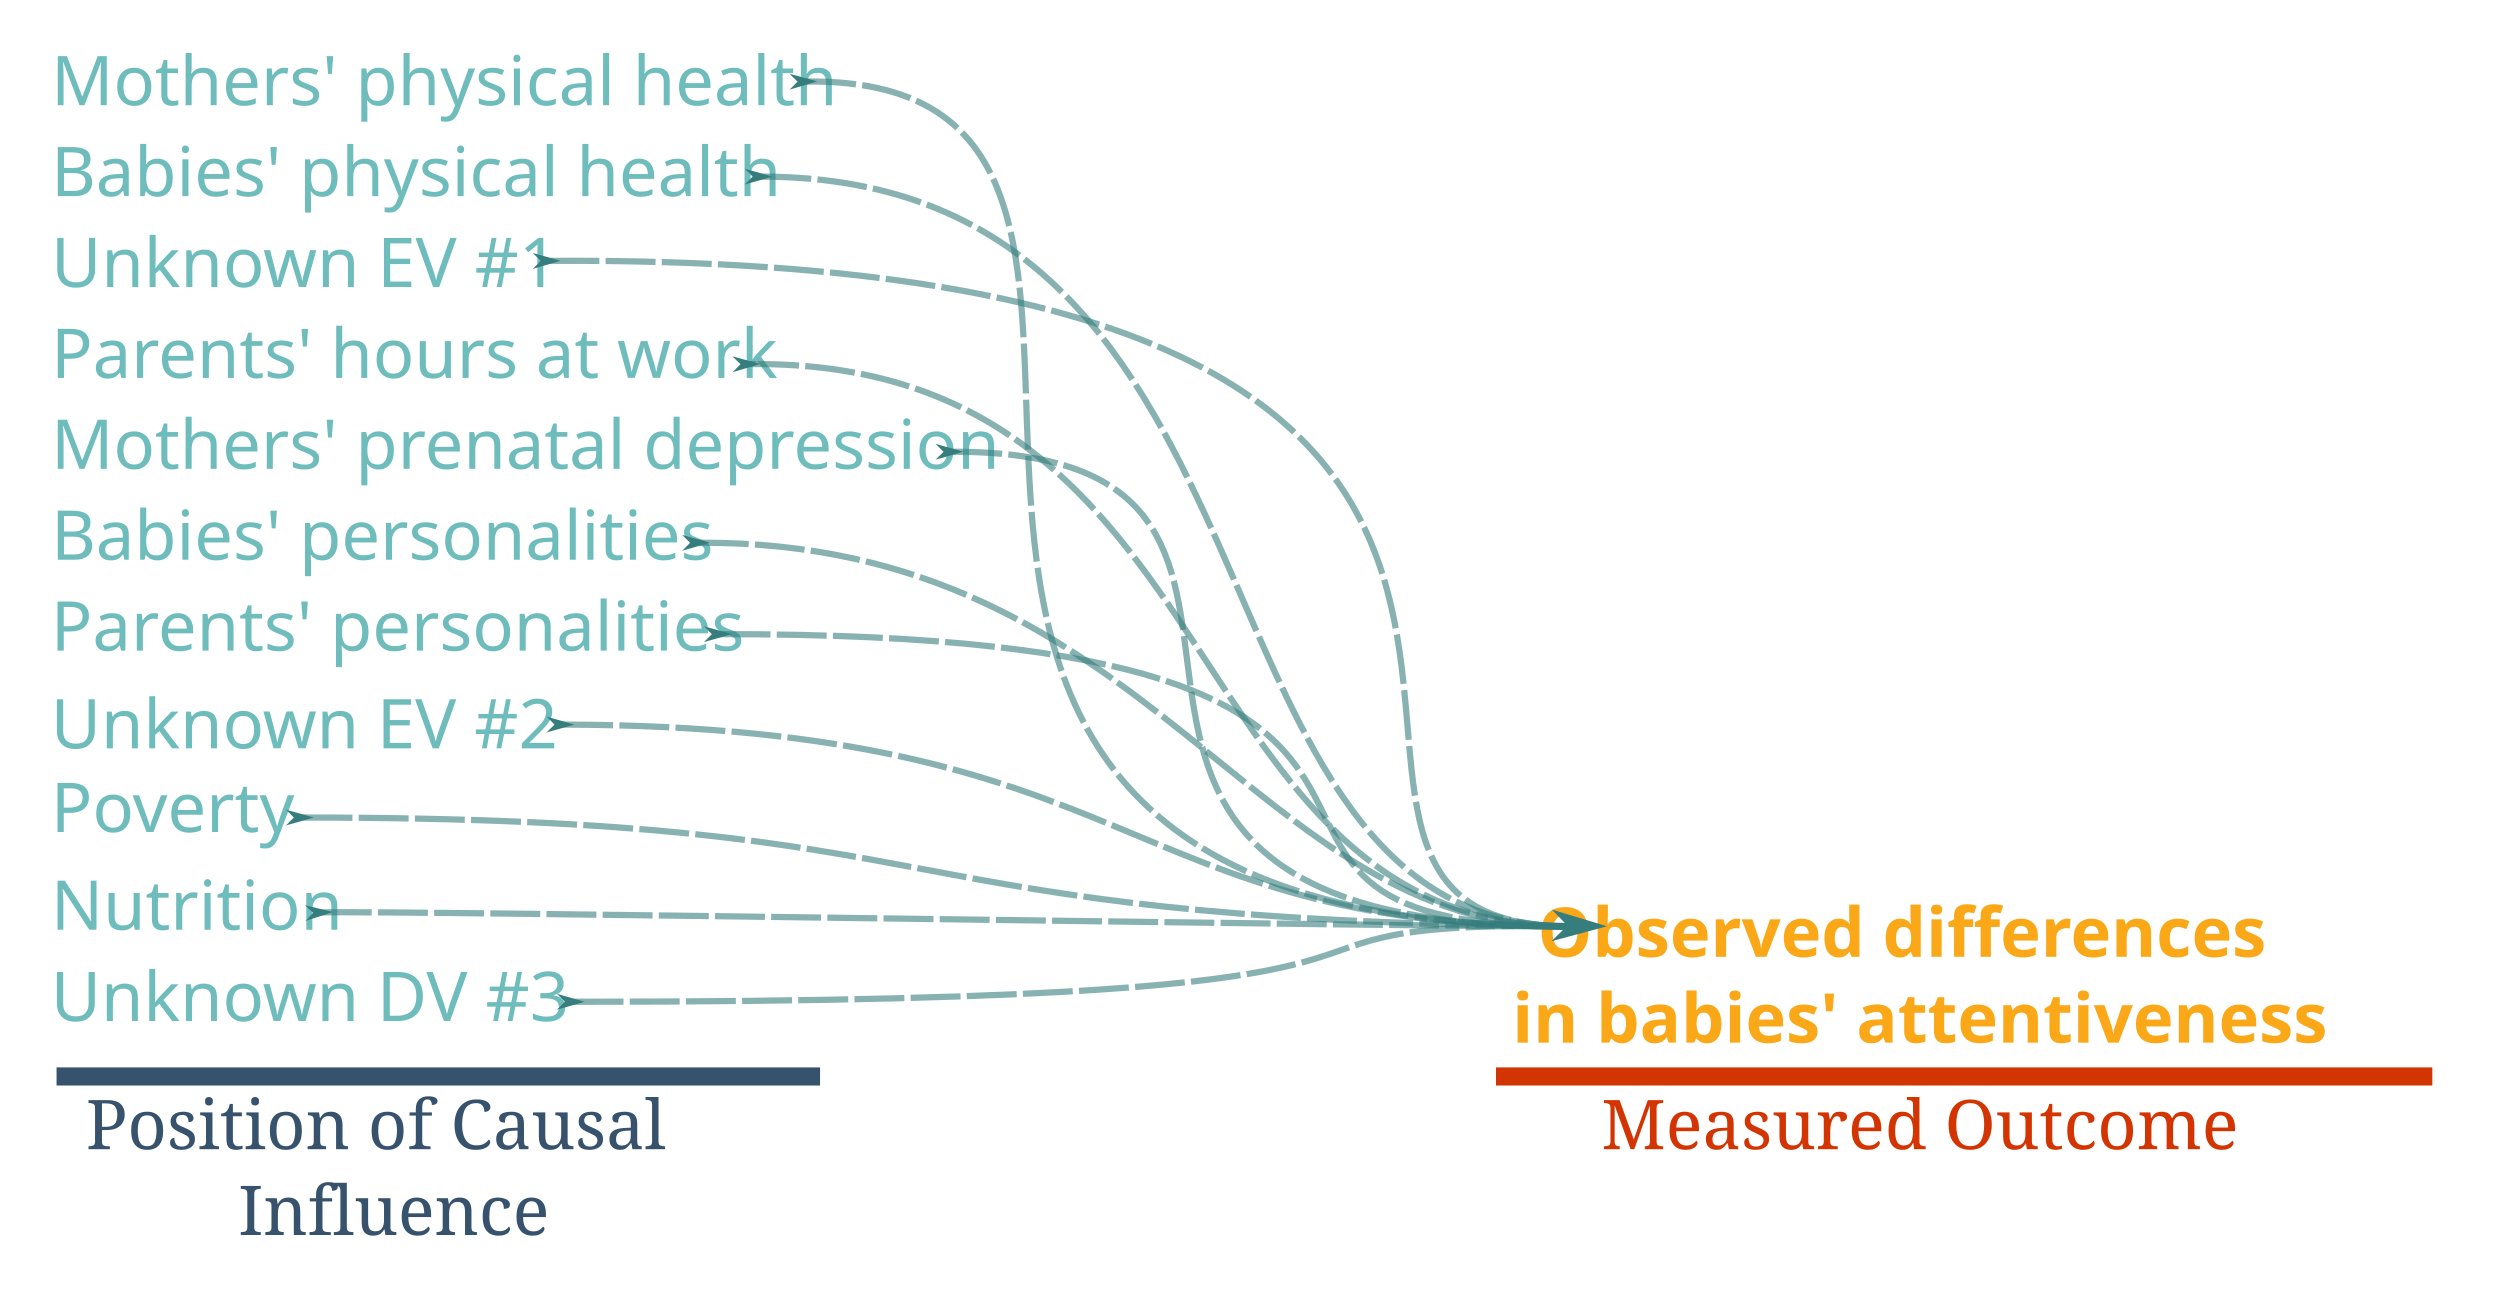
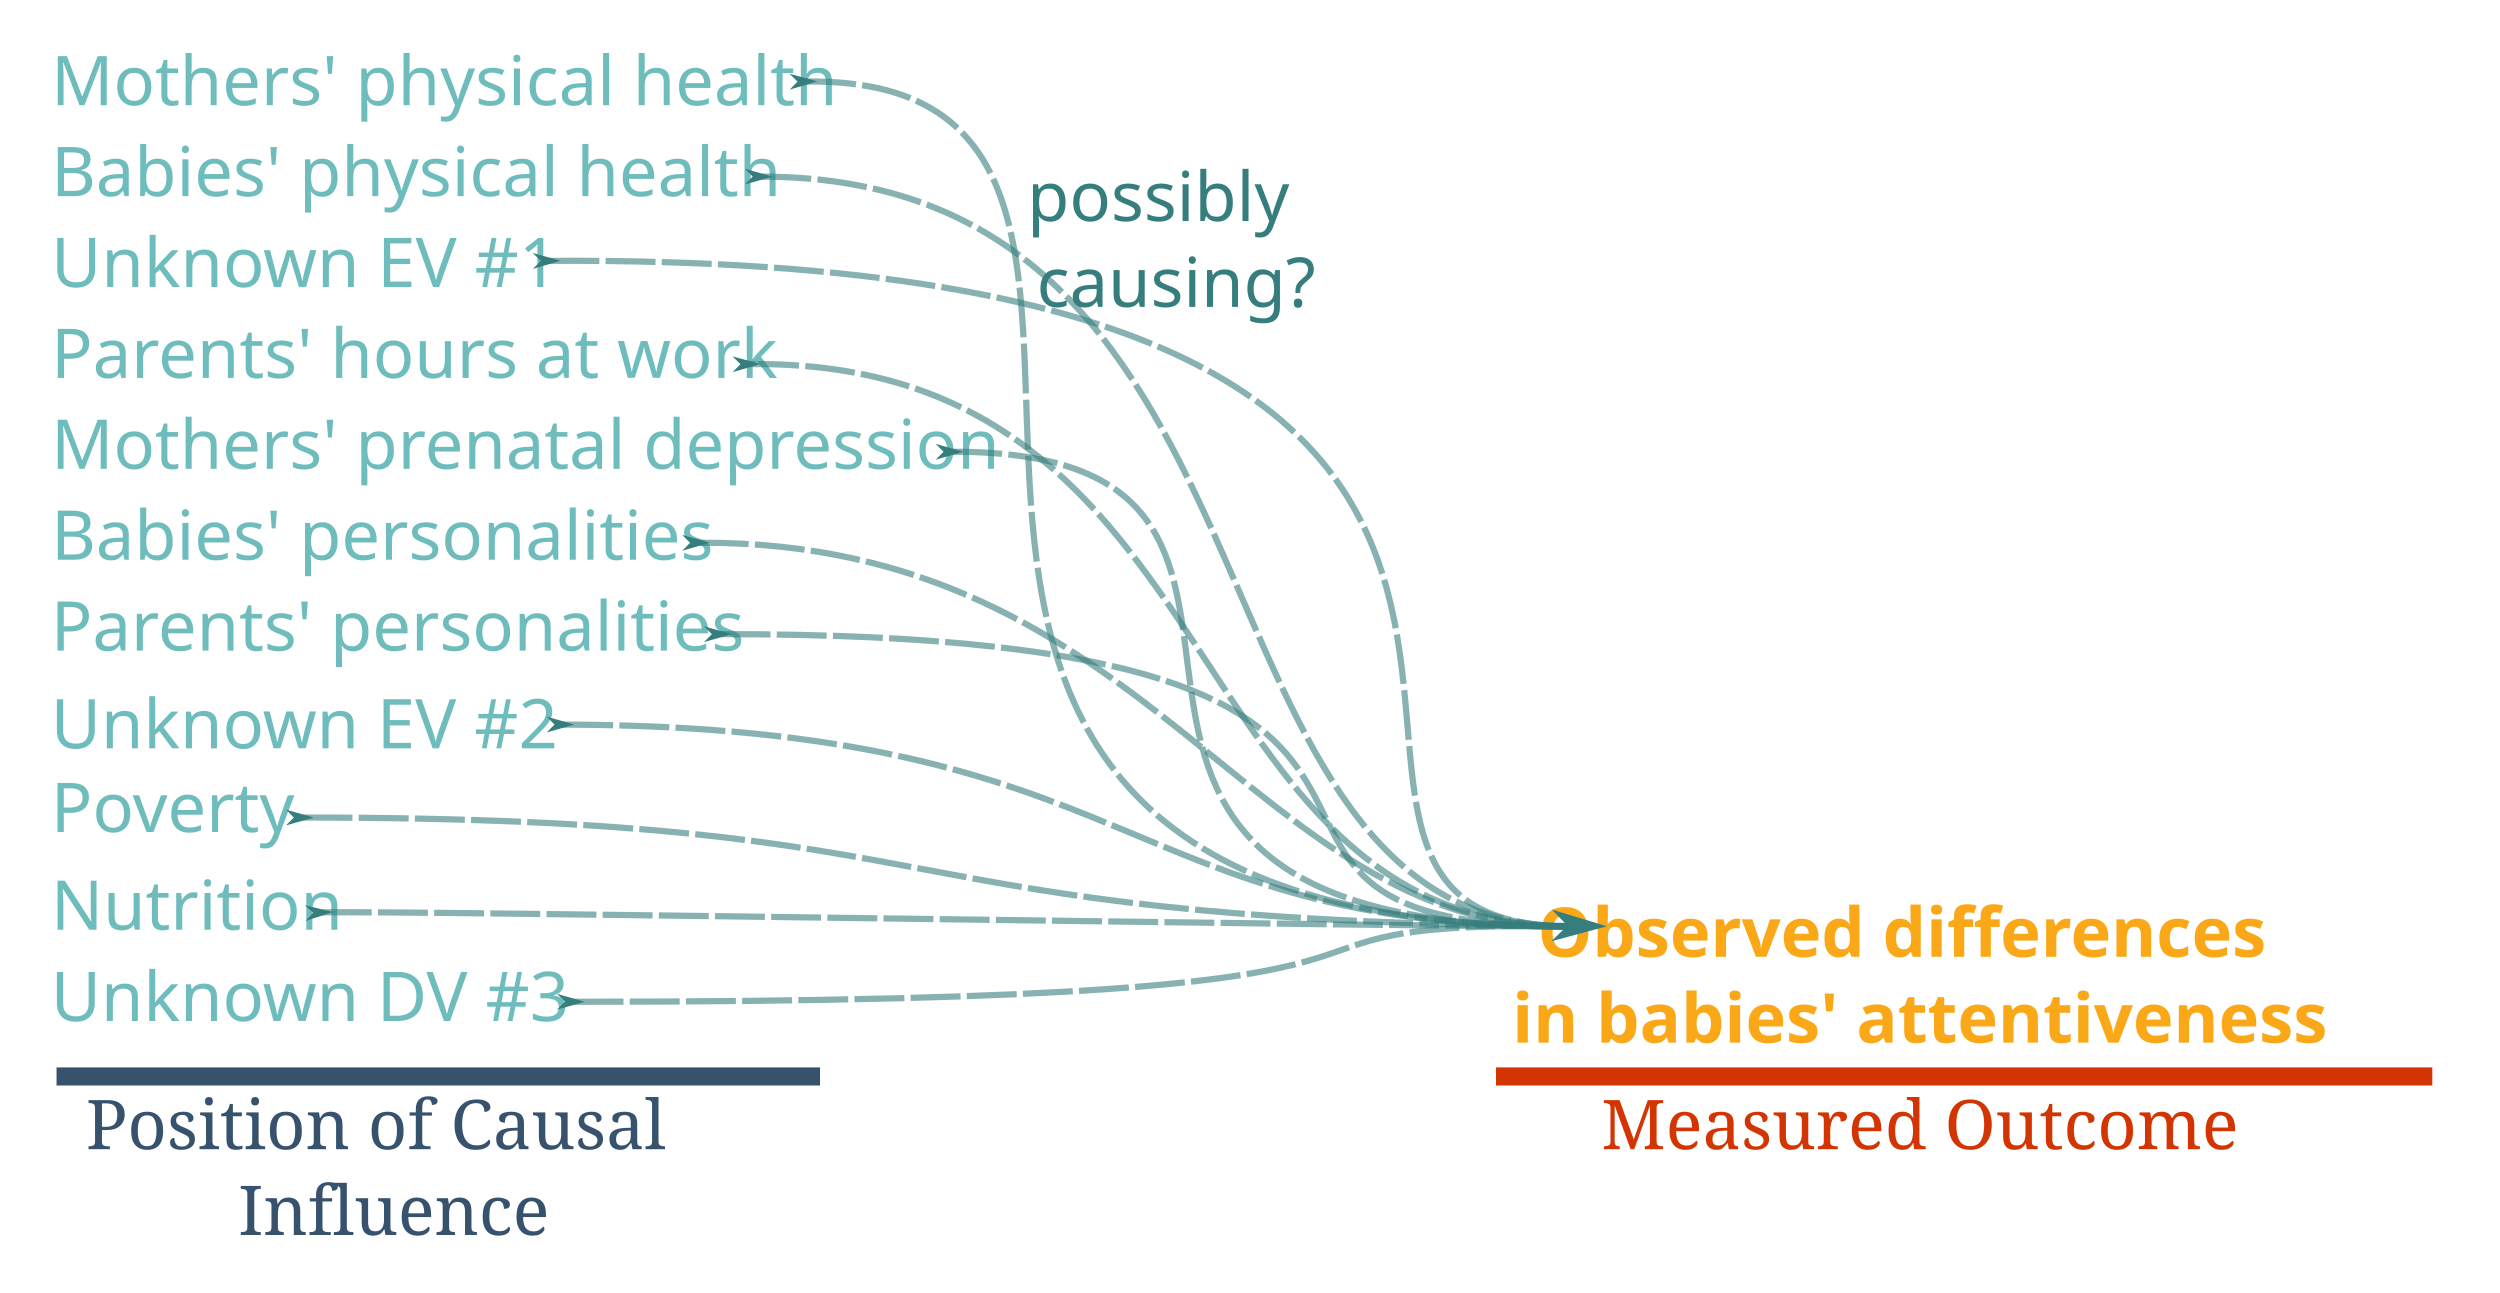
<svg xmlns="http://www.w3.org/2000/svg" xmlns:ns2="http://www.openswatchbook.org/uri/2009/osb" xmlns:xlink="http://www.w3.org/1999/xlink" width="400.5" height="207" id="svg2" version="1.1">
  <defs id="defs4">
    <marker orient="auto" refY="0" refX="0" id="Tail" style="overflow:visible">
      <g id="g5530" transform="scale(-1.2,-1.2)">
        <path id="path5532" d="M -3.805,-3.959 0.544,0" style="fill:none;stroke:#000000;stroke-width:0.8;stroke-linecap:round" />
        <path id="path5534" d="M -1.287,-3.959 3.062,0" style="fill:none;stroke:#000000;stroke-width:0.8;stroke-linecap:round" />
        <path id="path5536" d="M 1.305,-3.959 5.654,0" style="fill:none;stroke:#000000;stroke-width:0.8;stroke-linecap:round" />
        <path id="path5538" d="M -3.805,4.178 0.544,0.22" style="fill:none;stroke:#000000;stroke-width:0.8;stroke-linecap:round" />
        <path id="path5540" d="M -1.287,4.178 3.062,0.22" style="fill:none;stroke:#000000;stroke-width:0.8;stroke-linecap:round" />
        <path id="path5542" d="M 1.305,4.178 5.654,0.22" style="fill:none;stroke:#000000;stroke-width:0.8;stroke-linecap:round" />
      </g>
    </marker>
    <linearGradient id="linearGradient4014">
      <stop id="stop4016" offset="0" style="stop-color:#37526d;stop-opacity:1;" />
      <stop id="stop4018" offset="1" style="stop-color:#37526d;stop-opacity:0.255;" />
    </linearGradient>
    <linearGradient id="linearGradient7324">
      <stop id="stop7326" offset="0" style="stop-color:#fbc063;stop-opacity:1;" />
      <stop id="stop7328" offset="1" style="stop-color:#fbc063;stop-opacity:0;" />
    </linearGradient>
    <marker orient="auto" refY="0" refX="0" id="Arrow1Sstart" style="overflow:visible">
      <path id="path4560" d="M 0,0 5,-5 -12.5,0 5,5 0,0 z" style="fill-rule:evenodd;stroke:#000000;stroke-width:1pt" transform="matrix(0.2,0,0,0.2,1.2,0)" />
    </marker>
    <marker orient="auto" refY="0" refX="0" id="Arrow1Send" style="overflow:visible">
      <path id="path4563" d="M 0,0 5,-5 -12.5,0 5,5 0,0 z" style="fill-rule:evenodd;stroke:#000000;stroke-width:1pt" transform="matrix(-0.2,0,0,-0.2,-1.2,0)" />
    </marker>
    <marker orient="auto" refY="0" refX="0" id="Arrow1Mend" style="overflow:visible">
      <path id="path4557" d="M 0,0 5,-5 -12.5,0 5,5 0,0 z" style="fill-rule:evenodd;stroke:#000000;stroke-width:1pt" transform="matrix(-0.4,0,0,-0.4,-4,0)" />
    </marker>
    <marker orient="auto" refY="0" refX="0" id="Arrow1Mstart" style="overflow:visible">
      <path id="path4554" d="M 0,0 5,-5 -12.5,0 5,5 0,0 z" style="fill-rule:evenodd;stroke:#000000;stroke-width:1pt" transform="matrix(0.4,0,0,0.4,4,0)" />
    </marker>
    <marker orient="auto" refY="0" refX="0" id="Arrow1Lstart" style="overflow:visible">
      <path id="path4548" d="M 0,0 5,-5 -12.5,0 5,5 0,0 z" style="fill-rule:evenodd;stroke:#000000;stroke-width:1pt" transform="matrix(0.8,0,0,0.8,10,0)" />
    </marker>
    <marker orient="auto" refY="0" refX="0" id="Arrow1Sstart2" style="overflow:visible">
      <path id="path7099" d="M 0,0 5,-5 -12.5,0 5,5 0,0 z" style="fill:#fb9a62;fill-rule:evenodd;stroke:#fb9a62;stroke-width:1pt" transform="matrix(0.2,0,0,0.2,1.2,0)" />
    </marker>
    <linearGradient gradientUnits="userSpaceOnUse" y2="868.119" x2="86.977" y1="598.119" x1="417.113" id="linearGradient7332-8" xlink:href="#linearGradient7324-5" />
    <linearGradient id="linearGradient7324-5">
      <stop id="stop7326-7" offset="0" style="stop-color:#fbc063;stop-opacity:1;" />
      <stop id="stop7328-6" offset="1" style="stop-color:#fbc063;stop-opacity:0;" />
    </linearGradient>
    <linearGradient id="linearGradient7324-1">
      <stop id="stop7326-1" offset="0" style="stop-color:#fbc063;stop-opacity:1;" />
      <stop id="stop7328-3" offset="1" style="stop-color:#fbc063;stop-opacity:0;" />
    </linearGradient>
    <linearGradient y2="868.119" x2="86.977" y1="598.119" x1="417.113" gradientTransform="matrix(-1,0,0,1,468.9322,0.5234321)" gradientUnits="userSpaceOnUse" id="linearGradient7375-8" xlink:href="#linearGradient7324-5-7" />
    <linearGradient id="linearGradient7324-5-7">
      <stop id="stop7326-7-4" offset="0" style="stop-color:#fbc063;stop-opacity:1;" />
      <stop id="stop7328-6-2" offset="1" style="stop-color:#fbc063;stop-opacity:0;" />
    </linearGradient>
    <linearGradient ns2:paint="gradient" id="linearGradient7324-8">
      <stop style="stop-color:#6e6e6e;stop-opacity:0;" offset="0" id="stop3949" />
      <stop id="stop7328-5" offset="1" style="stop-color:#367d7d;stop-opacity:0.349;" />
    </linearGradient>
    <linearGradient id="linearGradient7324-5-9">
      <stop id="stop7326-7-0" offset="0" style="stop-color:#fbc063;stop-opacity:0.333;" />
      <stop id="stop7328-6-0" offset="1" style="stop-color:#fbc063;stop-opacity:0;" />
    </linearGradient>
    <marker orient="auto" refY="0" refX="0" id="Arrow1LstartC" style="overflow:visible">
      <path id="path5109" d="M 0,0 5,-5 -12.5,0 5,5 0,0 z" style="fill:#ffce38;fill-rule:evenodd;stroke:#ffce38;stroke-width:1pt" transform="matrix(0.8,0,0,0.8,10,0)" />
    </marker>
    <marker orient="auto" refY="0" refX="0" id="Arrow1Mstartz" style="overflow:visible">
      <path id="path9046" d="M 0,0 5,-5 -12.5,0 5,5 0,0 z" style="fill:#ffce38;fill-rule:evenodd;stroke:#ffce38;stroke-width:1pt" transform="matrix(0.4,0,0,0.4,4,0)" />
    </marker>
    <marker orient="auto" refY="0" refX="0" id="Arrow1SendM" style="overflow:visible">
      <path id="path9049" d="M 0,0 5,-5 -12.5,0 5,5 0,0 z" style="fill:#ffce38;fill-rule:evenodd;stroke:#ffce38;stroke-width:1pt" transform="matrix(-0.2,0,0,-0.2,-1.2,0)" />
    </marker>
    <marker orient="auto" refY="0" refX="0" id="Arrow1Mstartzl" style="overflow:visible">
      <path id="path9358" d="M 0,0 5,-5 -12.5,0 5,5 0,0 z" style="fill:#37526d;fill-rule:evenodd;stroke:#37526d;stroke-width:1pt" transform="matrix(0.4,0,0,0.4,4,0)" />
    </marker>
    <marker orient="auto" refY="0" refX="0" id="Arrow1SendMQ" style="overflow:visible">
      <path id="path9361" d="M 0,0 5,-5 -12.5,0 5,5 0,0 z" style="fill:#37526d;fill-rule:evenodd;stroke:#37526d;stroke-width:1pt" transform="matrix(-0.2,0,0,-0.2,-1.2,0)" />
    </marker>
    <marker orient="auto" refY="0" refX="0" id="Arrow1Mstartzlh" style="overflow:visible">
      <path id="path9638" d="M 0,0 5,-5 -12.5,0 5,5 0,0 z" style="fill:#367d7d;fill-rule:evenodd;stroke:#367d7d;stroke-width:1pt" transform="matrix(0.4,0,0,0.4,4,0)" />
    </marker>
    <marker orient="auto" refY="0" refX="0" id="Arrow1SendMQr" style="overflow:visible">
      <path id="path9641" d="M 0,0 5,-5 -12.5,0 5,5 0,0 z" style="fill:#367d7d;fill-rule:evenodd;stroke:#367d7d;stroke-width:1pt" transform="matrix(-0.2,0,0,-0.2,-1.2,0)" />
    </marker>
    <radialGradient r="99.126" fy="388.362" fx="173" cy="388.362" cx="173" gradientUnits="userSpaceOnUse" id="radialGradient9836-8" xlink:href="#linearGradient7324-8-6" />
    <linearGradient ns2:paint="gradient" id="linearGradient7324-8-6">
      <stop style="stop-color:#6e6e6e;stop-opacity:0;" offset="0" id="stop3949-9" />
      <stop id="stop7328-5-8" offset="1" style="stop-color:#367d7d;stop-opacity:0.059;" />
    </linearGradient>
    <marker orient="auto" refY="0" refX="0" id="Arrow1Mstartzlh-6" style="overflow:visible">
      <path id="path9638-6" d="M 0,0 5,-5 -12.5,0 5,5 0,0 z" style="fill:#367d7d;fill-rule:evenodd;stroke:#367d7d;stroke-width:1pt" transform="matrix(0.4,0,0,0.4,4,0)" />
    </marker>
    <marker orient="auto" refY="0" refX="0" id="Arrow1SendMQr-2" style="overflow:visible">
      <path id="path9641-3" d="M 0,0 5,-5 -12.5,0 5,5 0,0 z" style="fill:#367d7d;fill-rule:evenodd;stroke:#367d7d;stroke-width:1pt" transform="matrix(-0.2,0,0,-0.2,-1.2,0)" />
    </marker>
    <linearGradient ns2:paint="gradient" id="linearGradient7324-8-5">
      <stop style="stop-color:#6e6e6e;stop-opacity:0;" offset="0" id="stop3949-2" />
      <stop id="stop7328-5-1" offset="1" style="stop-color:#367d7d;stop-opacity:0.078;" />
    </linearGradient>
    <marker orient="auto" refY="0" refX="0" id="Arrow1Mstartzlh-4" style="overflow:visible">
      <path id="path9638-8" d="M 0,0 5,-5 -12.5,0 5,5 0,0 z" style="fill:#367d7d;fill-rule:evenodd;stroke:#367d7d;stroke-width:1pt" transform="matrix(0.4,0,0,0.4,4,0)" />
    </marker>
    <marker orient="auto" refY="0" refX="0" id="Arrow1SendMQr-6" style="overflow:visible">
      <path id="path9641-4" d="M 0,0 5,-5 -12.5,0 5,5 0,0 z" style="fill:#367d7d;fill-rule:evenodd;stroke:#367d7d;stroke-width:1pt" transform="matrix(-0.2,0,0,-0.2,-1.2,0)" />
    </marker>
    <marker orient="auto" refY="0" refX="0" id="Arrow1SendC" style="overflow:visible">
      <path id="path4999" d="M 0,0 5,-5 -12.5,0 5,5 0,0 z" style="fill:#367d7d;fill-rule:evenodd;stroke:#367d7d;stroke-width:1pt" transform="matrix(-0.2,0,0,-0.2,-1.2,0)" />
    </marker>
    <marker orient="auto" refY="0" refX="0" id="Arrow1Mendy" style="overflow:visible">
      <path id="path5002" d="M 0,0 5,-5 -12.5,0 5,5 0,0 z" style="fill:#367d7d;fill-rule:evenodd;stroke:#367d7d;stroke-width:1pt" transform="matrix(-0.4,0,0,-0.4,-4,0)" />
    </marker>
    <marker orient="auto" refY="0" refX="0" id="Arrow1SendC-1" style="overflow:visible">
      <path id="path4999-7" d="M 0,0 5,-5 -12.5,0 5,5 0,0 z" style="fill:#367d7d;fill-rule:evenodd;stroke:#367d7d;stroke-width:1pt" transform="matrix(-0.2,0,0,-0.2,-1.2,0)" />
    </marker>
    <marker orient="auto" refY="0" refX="0" id="Arrow1Mendy-4" style="overflow:visible">
      <path id="path5002-0" d="M 0,0 5,-5 -12.5,0 5,5 0,0 z" style="fill:#367d7d;fill-rule:evenodd;stroke:#367d7d;stroke-width:1pt" transform="matrix(-0.4,0,0,-0.4,-4,0)" />
    </marker>
    <marker orient="auto" refY="0" refX="0" id="Arrow1SendC-4" style="overflow:visible">
      <path id="path4999-8" d="M 0,0 5,-5 -12.5,0 5,5 0,0 z" style="fill:#367d7d;fill-rule:evenodd;stroke:#367d7d;stroke-width:1pt" transform="matrix(-0.2,0,0,-0.2,-1.2,0)" />
    </marker>
    <marker orient="auto" refY="0" refX="0" id="Arrow1SendC-2" style="overflow:visible">
      <path id="path4999-4" d="M 0,0 5,-5 -12.5,0 5,5 0,0 z" style="fill:#367d7d;fill-rule:evenodd;stroke:#367d7d;stroke-width:1pt" transform="matrix(-0.2,0,0,-0.2,-1.2,0)" />
    </marker>
    <marker orient="auto" refY="0" refX="0" id="Arrow1SendC-5" style="overflow:visible">
      <path id="path4999-1" d="M 0,0 5,-5 -12.5,0 5,5 0,0 z" style="fill:#367d7d;fill-rule:evenodd;stroke:#367d7d;stroke-width:1pt" transform="matrix(-0.2,0,0,-0.2,-1.2,0)" />
    </marker>
    <marker orient="auto" refY="0" refX="0" id="Arrow1SendC-11" style="overflow:visible">
      <path id="path4999-5" d="M 0,0 5,-5 -12.5,0 5,5 0,0 z" style="fill:#367d7d;fill-rule:evenodd;stroke:#367d7d;stroke-width:1pt" transform="matrix(-0.2,0,0,-0.2,-1.2,0)" />
    </marker>
    <marker orient="auto" refY="0" refX="0" id="Arrow1SendC-7" style="overflow:visible">
      <path id="path4999-6" d="M 0,0 5,-5 -12.5,0 5,5 0,0 z" style="fill:#367d7d;fill-rule:evenodd;stroke:#367d7d;stroke-width:1pt" transform="matrix(-0.2,0,0,-0.2,-1.2,0)" />
    </marker>
    <marker orient="auto" refY="0" refX="0" id="Arrow1SendC-55" style="overflow:visible">
      <path id="path4999-17" d="M 0,0 5,-5 -12.5,0 5,5 0,0 z" style="fill:#367d7d;fill-rule:evenodd;stroke:#367d7d;stroke-width:1pt" transform="matrix(-0.2,0,0,-0.2,-1.2,0)" />
    </marker>
    <marker orient="auto" refY="0" refX="0" id="Arrow1Mendy-1" style="overflow:visible">
      <path id="path5002-1" d="M 0,0 5,-5 -12.5,0 5,5 0,0 z" style="fill:#367d7d;fill-rule:evenodd;stroke:#367d7d;stroke-width:1pt" transform="matrix(-0.4,0,0,-0.4,-4,0)" />
    </marker>
    <marker orient="auto" refY="0" refX="0" id="Arrow1SendC-52" style="overflow:visible">
      <path id="path4999-76" d="M 0,0 5,-5 -12.5,0 5,5 0,0 z" style="fill:#367d7d;fill-rule:evenodd;stroke:#367d7d;stroke-width:1pt" transform="matrix(-0.2,0,0,-0.2,-1.2,0)" />
    </marker>
    <marker orient="auto" refY="0" refX="0" id="Arrow1SendCJ" style="overflow:visible">
      <path id="path4379" d="M 0,0 5,-5 -12.5,0 5,5 0,0 z" style="fill:#ff001c;fill-rule:evenodd;stroke:#ff001c;stroke-width:1pt" transform="matrix(-0.2,0,0,-0.2,-1.2,0)" />
    </marker>
    <marker orient="auto" refY="0" refX="0" id="Arrow1MendyH" style="overflow:visible">
      <path id="path4382" d="M 0,0 5,-5 -12.5,0 5,5 0,0 z" style="fill:#ff001c;fill-rule:evenodd;stroke:#ff001c;stroke-width:1pt" transform="matrix(-0.4,0,0,-0.4,-4,0)" />
    </marker>
    <marker orient="auto" refY="0" refX="0" id="Arrow1SendC-14" style="overflow:visible">
      <path id="path4999-2" d="M 0,0 5,-5 -12.5,0 5,5 0,0 z" style="fill:#367d7d;fill-rule:evenodd;stroke:#367d7d;stroke-width:1pt" transform="matrix(-0.2,0,0,-0.2,-1.2,0)" />
    </marker>
    <marker orient="auto" refY="0" refX="0" id="Arrow1SendC-22" style="overflow:visible">
      <path id="path4999-16" d="M 0,0 5,-5 -12.5,0 5,5 0,0 z" style="fill:#367d7d;fill-rule:evenodd;stroke:#367d7d;stroke-width:1pt" transform="matrix(-0.2,0,0,-0.2,-1.2,0)" />
    </marker>
    <marker orient="auto" refY="0" refX="0" id="Arrow1SendC-57" style="overflow:visible">
      <path id="path4999-61" d="M 0,0 5,-5 -12.5,0 5,5 0,0 z" style="fill:#367d7d;fill-rule:evenodd;stroke:#367d7d;stroke-width:1pt" transform="matrix(-0.2,0,0,-0.2,-1.2,0)" />
    </marker>
    <marker orient="auto" refY="0" refX="0" id="Arrow1SendC-9" style="overflow:visible">
      <path id="path4999-27" d="M 0,0 5,-5 -12.5,0 5,5 0,0 z" style="fill:#367d7d;fill-rule:evenodd;stroke:#367d7d;stroke-width:1pt" transform="matrix(-0.2,0,0,-0.2,-1.2,0)" />
    </marker>
    <marker orient="auto" refY="0" refX="0" id="Arrow1SendCJM" style="overflow:visible">
      <path id="path4757" d="M 0,0 5,-5 -12.5,0 5,5 0,0 z" style="fill:#367d7d;fill-rule:evenodd;stroke:#367d7d;stroke-width:1pt" transform="matrix(-0.2,0,0,-0.2,-1.2,0)" />
    </marker>
    <marker orient="auto" refY="0" refX="0" id="Arrow1MendyHy" style="overflow:visible">
      <path id="path4760" d="M 0,0 5,-5 -12.5,0 5,5 0,0 z" style="fill:#367d7d;fill-rule:evenodd;stroke:#367d7d;stroke-width:1pt" transform="matrix(-0.4,0,0,-0.4,-4,0)" />
    </marker>
    <marker orient="auto" refY="0" refX="0" id="Arrow1SendC-551" style="overflow:visible">
      <path id="path4999-71" d="M 0,0 5,-5 -12.5,0 5,5 0,0 z" style="fill:#367d7d;fill-rule:evenodd;stroke:#367d7d;stroke-width:1pt" transform="matrix(-0.2,0,0,-0.2,-1.2,0)" />
    </marker>
    <marker orient="auto" refY="0" refX="0" id="Arrow1SendC-527" style="overflow:visible">
      <path id="path4999-614" d="M 0,0 5,-5 -12.5,0 5,5 0,0 z" style="fill:#367d7d;fill-rule:evenodd;stroke:#367d7d;stroke-width:1pt" transform="matrix(-0.2,0,0,-0.2,-1.2,0)" />
    </marker>
    <marker orient="auto" refY="0" refX="0" id="Arrow1SendC-3" style="overflow:visible">
      <path id="path4999-22" d="M 0,0 5,-5 -12.5,0 5,5 0,0 z" style="fill:#367d7d;fill-rule:evenodd;stroke:#367d7d;stroke-width:1pt" transform="matrix(-0.2,0,0,-0.2,-1.2,0)" />
    </marker>
    <marker orient="auto" refY="0" refX="0" id="Arrow1SendC-6" style="overflow:visible">
      <path id="path4999-85" d="M 0,0 5,-5 -12.5,0 5,5 0,0 z" style="fill:#367d7d;fill-rule:evenodd;stroke:#367d7d;stroke-width:1pt" transform="matrix(-0.2,0,0,-0.2,-1.2,0)" />
    </marker>
    <marker orient="auto" refY="0" refX="0" id="Arrow1SendC-61" style="overflow:visible">
      <path id="path4999-89" d="M 0,0 5,-5 -12.5,0 5,5 0,0 z" style="fill:#367d7d;fill-rule:evenodd;stroke:#367d7d;stroke-width:1pt" transform="matrix(-0.2,0,0,-0.2,-1.2,0)" />
    </marker>
    <marker orient="auto" refY="0" refX="0" id="Arrow1SendCJMl" style="overflow:visible">
      <path id="path4456" d="M 0,0 5,-5 -12.5,0 5,5 0,0 z" style="fill:#ff0021;fill-rule:evenodd;stroke:#ff0021;stroke-width:1pt" transform="matrix(-0.2,0,0,-0.2,-1.2,0)" />
    </marker>
    <marker orient="auto" refY="0" refX="0" id="Arrow1MendyHyP" style="overflow:visible">
      <path id="path4459" d="M 0,0 5,-5 -12.5,0 5,5 0,0 z" style="fill:#ff0021;fill-rule:evenodd;stroke:#ff0021;stroke-width:1pt" transform="matrix(-0.4,0,0,-0.4,-4,0)" />
    </marker>
    <marker orient="auto" refY="0" refX="0" id="Arrow1SendCJMlF" style="overflow:visible">
      <path id="path4820" d="M 0,0 5,-5 -12.5,0 5,5 0,0 z" style="fill:#367d7d;fill-rule:evenodd;stroke:#367d7d;stroke-width:1pt" transform="matrix(-0.2,0,0,-0.2,-1.2,0)" />
    </marker>
    <marker orient="auto" refY="0" refX="0" id="Arrow1MendyHyPl" style="overflow:visible">
      <path id="path4823" d="M 0,0 5,-5 -12.5,0 5,5 0,0 z" style="fill:#367d7d;fill-rule:evenodd;stroke:#367d7d;stroke-width:1pt" transform="matrix(-0.4,0,0,-0.4,-4,0)" />
    </marker>
  </defs>
  <g id="layer1" transform="translate(-43.47218,-385.2237)">
    <flowRoot transform="translate(-14.77355,362.344)" style="font-size:11px;font-style:normal;font-variant:normal;font-weight:normal;font-stretch:normal;text-align:center;line-height:100%;letter-spacing:0px;word-spacing:0px;writing-mode:lr-tb;text-anchor:middle;fill:#000000;fill-opacity:1;stroke:none;font-family:Sans;-inkscape-font-specification:Sans" id="flowRoot4022" xml:space="preserve">
      <flowRegion id="flowRegion4024">
        <rect y="307.87" x="111.369" height="24.042" width="123.744" id="rect4026" />
      </flowRegion>
      <flowPara id="flowPara4028" />
    </flowRoot>
    <text id="text2999-4-8-1-2-1-1" y="538.504" x="358.173" style="font-size:11px;font-style:normal;font-variant:normal;font-weight:bold;font-stretch:normal;text-align:center;line-height:125%;letter-spacing:0px;word-spacing:0px;writing-mode:lr-tb;text-anchor:middle;fill:#faa818;fill-opacity:1;stroke:none;font-family:Sans;-inkscape-font-specification:Sans Bold" xml:space="preserve">
      <tspan style="font-size:11px;font-style:normal;font-variant:normal;font-weight:bold;font-stretch:normal;text-align:center;line-height:125%;writing-mode:lr-tb;text-anchor:middle;fill:#faa818;fill-opacity:1;font-family:Sans;-inkscape-font-specification:Sans Bold" y="538.504" x="358.173" id="tspan7238-2-2-2">Observed differences</tspan>
      <tspan style="font-size:11px;font-style:normal;font-variant:normal;font-weight:bold;font-stretch:normal;text-align:center;line-height:125%;writing-mode:lr-tb;text-anchor:middle;fill:#faa818;fill-opacity:1;font-family:Sans;-inkscape-font-specification:Sans Bold" y="552.254" x="358.173" id="tspan7274-3-4">in babies' attentiveness</tspan>
    </text>
    <rect y="556.221" x="283.13" height="2.901" width="150" id="rect4012-3" style="fill:#d33502;fill-opacity:1;fill-rule:nonzero;stroke:none" />
    <text id="text2999-4-8-5-6-1-9-6" y="569.323" x="358.191" style="font-size:11px;font-style:normal;font-variant:normal;font-weight:normal;font-stretch:normal;text-align:center;line-height:125%;letter-spacing:0px;word-spacing:0px;writing-mode:lr-tb;text-anchor:middle;fill:#d33502;fill-opacity:1;stroke:none;font-family:Serif;-inkscape-font-specification:Serif" xml:space="preserve">
      <tspan id="tspan4061-4" y="569.323" x="358.191">Measured Outcome</tspan>
    </text>
    <rect y="556.221" x="52.531" height="2.901" width="122.312" id="rect4012" style="fill:#37526d;fill-opacity:1;fill-rule:nonzero;stroke:none" />
    <text id="text2999-4-8-5-6-1-9" y="569.323" x="113.706" style="font-size:11px;font-style:normal;font-variant:normal;font-weight:normal;font-stretch:normal;text-align:center;line-height:125%;letter-spacing:0px;word-spacing:0px;writing-mode:lr-tb;text-anchor:middle;fill:#37526d;fill-opacity:1;stroke:none;font-family:Serif;-inkscape-font-specification:Serif" xml:space="preserve">
      <tspan y="569.323" x="113.706" id="tspan4059">Position of Causal</tspan>
      <tspan id="tspan4061" y="583.073" x="113.706">Influence</tspan>
    </text>
    <text id="text2999-4-8-1-8-8" y="548.793" x="51.607" style="font-size:11px;font-style:normal;font-variant:normal;font-weight:normal;font-stretch:normal;text-align:start;line-height:125%;letter-spacing:0px;word-spacing:0px;writing-mode:lr-tb;text-anchor:start;fill:#6ebcbc;fill-opacity:1;stroke:none;font-family:Sans;-inkscape-font-specification:Sans" xml:space="preserve">
      <tspan id="tspan3195" x="51.607" y="548.793">Unknown DV #3</tspan>
    </text>
    <text xml:space="preserve" style="font-size:11px;font-style:normal;font-variant:normal;font-weight:normal;font-stretch:normal;text-align:start;line-height:100%;letter-spacing:0px;word-spacing:0px;writing-mode:lr-tb;text-anchor:start;fill:#6ebcbc;fill-opacity:1;stroke:none;font-family:Sans;-inkscape-font-specification:Sans" x="51.634" y="534.169" id="text4145">
      <tspan id="tspan4147" x="51.634" y="534.169">Nutrition</tspan>
    </text>
    <text xml:space="preserve" style="font-size:11px;font-style:normal;font-variant:normal;font-weight:normal;font-stretch:normal;text-align:start;line-height:100%;letter-spacing:0px;word-spacing:0px;writing-mode:lr-tb;text-anchor:start;fill:#6ebcbc;fill-opacity:1;stroke:none;font-family:Sans;-inkscape-font-specification:Sans" x="51.624" y="518.514" id="text4145-1">
      <tspan id="tspan4147-7" x="51.624" y="518.514">Poverty</tspan>
    </text>
    <text xml:space="preserve" style="font-size:11px;font-style:normal;font-variant:normal;font-weight:normal;font-stretch:normal;text-align:start;line-height:100%;letter-spacing:0px;word-spacing:0px;writing-mode:lr-tb;text-anchor:start;fill:#6ebcbc;fill-opacity:1;stroke:none;font-family:Sans;-inkscape-font-specification:Sans" x="51.607" y="505.109" id="text4145-4">
      <tspan id="tspan4147-0" x="51.607" y="505.109">Unknown EV #2</tspan>
    </text>
    <text xml:space="preserve" style="font-size:11px;font-style:normal;font-variant:normal;font-weight:normal;font-stretch:normal;text-align:start;line-height:100%;letter-spacing:0px;word-spacing:0px;writing-mode:lr-tb;text-anchor:start;fill:#6ebcbc;fill-opacity:1;stroke:none;font-family:Sans;-inkscape-font-specification:Sans" x="51.624" y="489.454" id="text4145-4-9">
      <tspan id="tspan4147-0-4" x="51.624" y="489.454">Parents' personalities</tspan>
    </text>
    <text xml:space="preserve" style="font-size:11px;font-style:normal;font-variant:normal;font-weight:normal;font-stretch:normal;text-align:start;line-height:100%;letter-spacing:0px;word-spacing:0px;writing-mode:lr-tb;text-anchor:start;fill:#6ebcbc;fill-opacity:1;stroke:none;font-family:Sans;-inkscape-font-specification:Sans" x="51.667" y="474.892" id="text4145-4-9-8">
      <tspan id="tspan4147-0-4-8" x="51.667" y="474.892">Babies' personalities</tspan>
    </text>
    <path id="path3135" d="m 135.358,545.706 c 165.513,0.046 92.784,-13.228 163.591,-12.124" style="fill:none;stroke:#367d7d;stroke-width:1;stroke-linecap:butt;stroke-linejoin:miter;stroke-miterlimit:4;stroke-opacity:0.588;stroke-dasharray:8, 1;stroke-dashoffset:0;marker-start:url(#Arrow1SendCJMlF);marker-end:url(#Arrow1MendyHyPl)" />
    <path id="path3135-9-8-1" d="m 95.019,531.398 c 9.548,-0.369 181.539,2.406 199.559,2.228" style="fill:none;stroke:#367d7d;stroke-width:1;stroke-linecap:butt;stroke-linejoin:miter;stroke-miterlimit:4;stroke-opacity:0.588;stroke-dasharray:8, 1;stroke-dashoffset:0;marker-start:url(#Arrow1SendC);marker-end:none" />
    <path id="path3135-9-8-1-3" d="m 91.935,516.193 c 110.465,0.021 87.701,16.346 202.654,17.449" style="fill:none;stroke:#367d7d;stroke-width:1;stroke-linecap:butt;stroke-linejoin:miter;stroke-miterlimit:4;stroke-opacity:0.588;stroke-dasharray:8, 1;stroke-dashoffset:0;marker-start:url(#Arrow1SendC);marker-end:none" />
    <path id="path3135-9-8-1-3-8" d="m 133.696,501.301 c 93.435,0.255 88.585,32.445 160.867,32.324" style="fill:none;stroke:#367d7d;stroke-width:1;stroke-linecap:butt;stroke-linejoin:miter;stroke-miterlimit:4;stroke-opacity:0.588;stroke-dasharray:8, 1;stroke-dashoffset:0;marker-start:url(#Arrow1SendC);marker-end:none" />
    <path id="path3135-9-8-1-3-8-8" d="m 158.905,486.816 c 141.314,-0.18 63.38,46.933 135.661,46.812" style="fill:none;stroke:#367d7d;stroke-width:1;stroke-linecap:butt;stroke-linejoin:miter;stroke-miterlimit:4;stroke-opacity:0.588;stroke-dasharray:8, 1;stroke-dashoffset:0;marker-start:url(#Arrow1SendC);marker-end:none" />
    <path id="path3135-9-8-1-3-8-8-9" d="m 155.415,472.171 c 72.977,-0.398 88.641,61.861 139.173,61.49" style="fill:none;stroke:#367d7d;stroke-width:1;stroke-linecap:butt;stroke-linejoin:miter;stroke-miterlimit:4;stroke-opacity:0.588;stroke-dasharray:8, 1;stroke-dashoffset:0;marker-start:url(#Arrow1SendC);marker-end:none" />
    <text xml:space="preserve" style="font-size:11px;font-style:normal;font-variant:normal;font-weight:normal;font-stretch:normal;text-align:start;line-height:100%;letter-spacing:0px;word-spacing:0px;writing-mode:lr-tb;text-anchor:start;fill:#6ebcbc;fill-opacity:1;stroke:none;font-family:Sans;-inkscape-font-specification:Sans" x="51.667" y="460.33" id="text4145-4-9-8-1">
      <tspan id="tspan4147-0-4-8-7" x="51.667" y="460.33">Mothers' prenatal depression</tspan>
    </text>
    <text xml:space="preserve" style="font-size:11px;font-style:normal;font-variant:normal;font-weight:normal;font-stretch:normal;text-align:start;line-height:100%;letter-spacing:0px;word-spacing:0px;writing-mode:lr-tb;text-anchor:start;fill:#6ebcbc;fill-opacity:1;stroke:none;font-family:Sans;-inkscape-font-specification:Sans" x="51.667" y="445.768" id="text4145-4-9-8-1-4">
      <tspan id="tspan4147-0-4-8-7-0" x="51.667" y="445.768">Parents' hours at work</tspan>
    </text>
    <text xml:space="preserve" style="font-size:11px;font-style:normal;font-variant:normal;font-weight:normal;font-stretch:normal;text-align:start;line-height:100%;letter-spacing:0px;word-spacing:0px;writing-mode:lr-tb;text-anchor:start;fill:#6ebcbc;fill-opacity:1;stroke:none;font-family:Sans;-inkscape-font-specification:Sans" x="51.667" y="431.205" id="text4145-4-9-8-1-4-9">
      <tspan id="tspan4147-0-4-8-7-0-4" x="51.667" y="431.205">Unknown EV #1</tspan>
    </text>
    <text xml:space="preserve" style="font-size:11px;font-style:normal;font-variant:normal;font-weight:normal;font-stretch:normal;text-align:start;line-height:100%;letter-spacing:0px;word-spacing:0px;writing-mode:lr-tb;text-anchor:start;fill:#6ebcbc;fill-opacity:1;stroke:none;font-family:Sans;-inkscape-font-specification:Sans" x="51.667" y="416.643" id="text4145-4-9-8-1-4-9-8">
      <tspan id="tspan4147-0-4-8-7-0-4-8" x="51.667" y="416.643">Babies' physical health</tspan>
    </text>
    <text xml:space="preserve" style="font-size:11px;font-style:normal;font-variant:normal;font-weight:normal;font-stretch:normal;text-align:start;line-height:100%;letter-spacing:0px;word-spacing:0px;writing-mode:lr-tb;text-anchor:start;fill:#6ebcbc;fill-opacity:1;stroke:none;font-family:Sans;-inkscape-font-specification:Sans" x="51.667" y="402.081" id="text4145-4-9-8-1-4-9-8-2">
      <tspan id="tspan4147-0-4-8-7-0-4-8-4" x="51.667" y="402.081">Mothers' physical health</tspan>
    </text>
    <path id="path3135-9-8-1-3-8-8-9-1" d="m 196.017,457.594 c 72.956,-0.126 -3.784,76.487 98.558,76.041" style="fill:none;stroke:#367d7d;stroke-width:1;stroke-linecap:butt;stroke-linejoin:miter;stroke-miterlimit:4;stroke-opacity:0.588;stroke-dasharray:8, 1;stroke-dashoffset:0;marker-start:url(#Arrow1SendC);marker-end:none" />
    <path id="path3135-9-8-1-3-8-8-9-1-2" d="m 163.483,443.55 c 78.956,-0.876 67.224,89.543 131.066,90.097" style="fill:none;stroke:#367d7d;stroke-width:1;stroke-linecap:butt;stroke-linejoin:miter;stroke-miterlimit:4;stroke-opacity:0.588;stroke-dasharray:8, 1;stroke-dashoffset:0;marker-start:url(#Arrow1SendC);marker-end:none" />
    <path id="path3135-9-8-1-3-8-8-9-1-1" d="m 131.491,427.01 c 204.206,-1.126 99.246,106.065 163.088,106.62" style="fill:none;stroke:#367d7d;stroke-width:1;stroke-linecap:butt;stroke-linejoin:miter;stroke-miterlimit:4;stroke-opacity:0.588;stroke-dasharray:8, 1;stroke-dashoffset:0;marker-start:url(#Arrow1SendC);marker-end:none" />
    <path id="path3135-9-8-1-3-8-8-9-1-7" d="m 165.442,413.516 c 88.206,0.124 65.234,119.553 129.075,120.108" style="fill:none;stroke:#367d7d;stroke-width:1;stroke-linecap:butt;stroke-linejoin:miter;stroke-miterlimit:4;stroke-opacity:0.588;stroke-dasharray:8, 1;stroke-dashoffset:0;marker-start:url(#Arrow1SendC);marker-end:none" />
    <path id="path3135-9-8-1-3-8-8-9-1-27" d="m 172.624,398.282 c 78.956,-0.876 -23.645,135.301 121.946,135.356" style="fill:none;stroke:#367d7d;stroke-width:1;stroke-linecap:butt;stroke-linejoin:miter;stroke-miterlimit:4;stroke-opacity:0.588;stroke-dasharray:8, 1;stroke-dashoffset:0;marker-start:url(#Arrow1SendC);marker-end:none" />
+     <text id="text2999-4-8-5-6-1-9-2-8" y="420.628" x="239.037" style="font-size:11px;font-style:normal;font-variant:normal;font-weight:normal;font-stretch:normal;text-align:center;line-height:125%;letter-spacing:0px;word-spacing:0px;writing-mode:lr-tb;text-anchor:middle;fill:#367d7d;fill-opacity:1;stroke:none;font-family:Sans;-inkscape-font-specification:Sans" xml:space="preserve">
+       <tspan id="tspan3225" x="239.037" y="420.628">possibly</tspan>
+       <tspan id="tspan3227" x="239.037" y="434.378">causing?</tspan>
+     </text>
  </g>
</svg>
